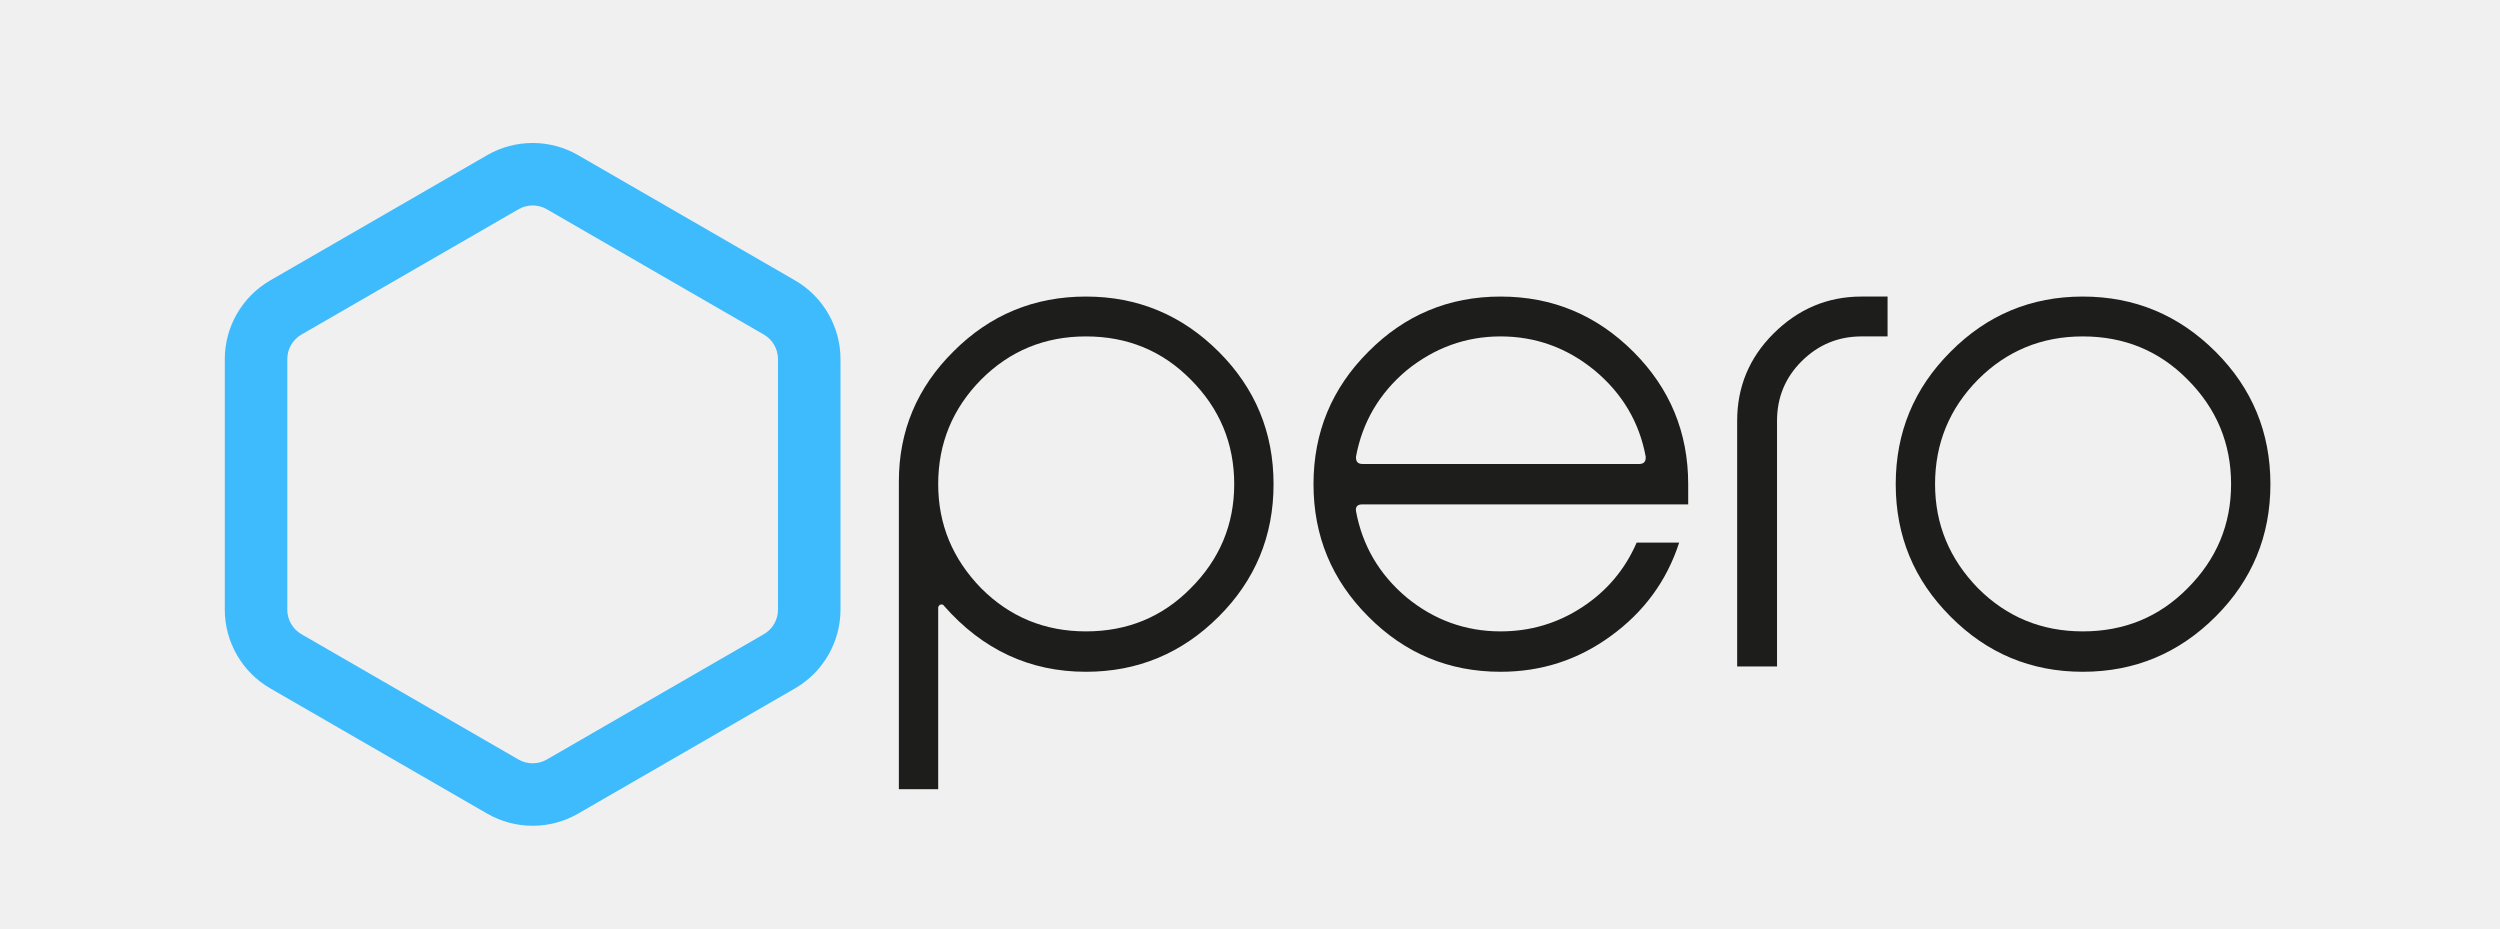
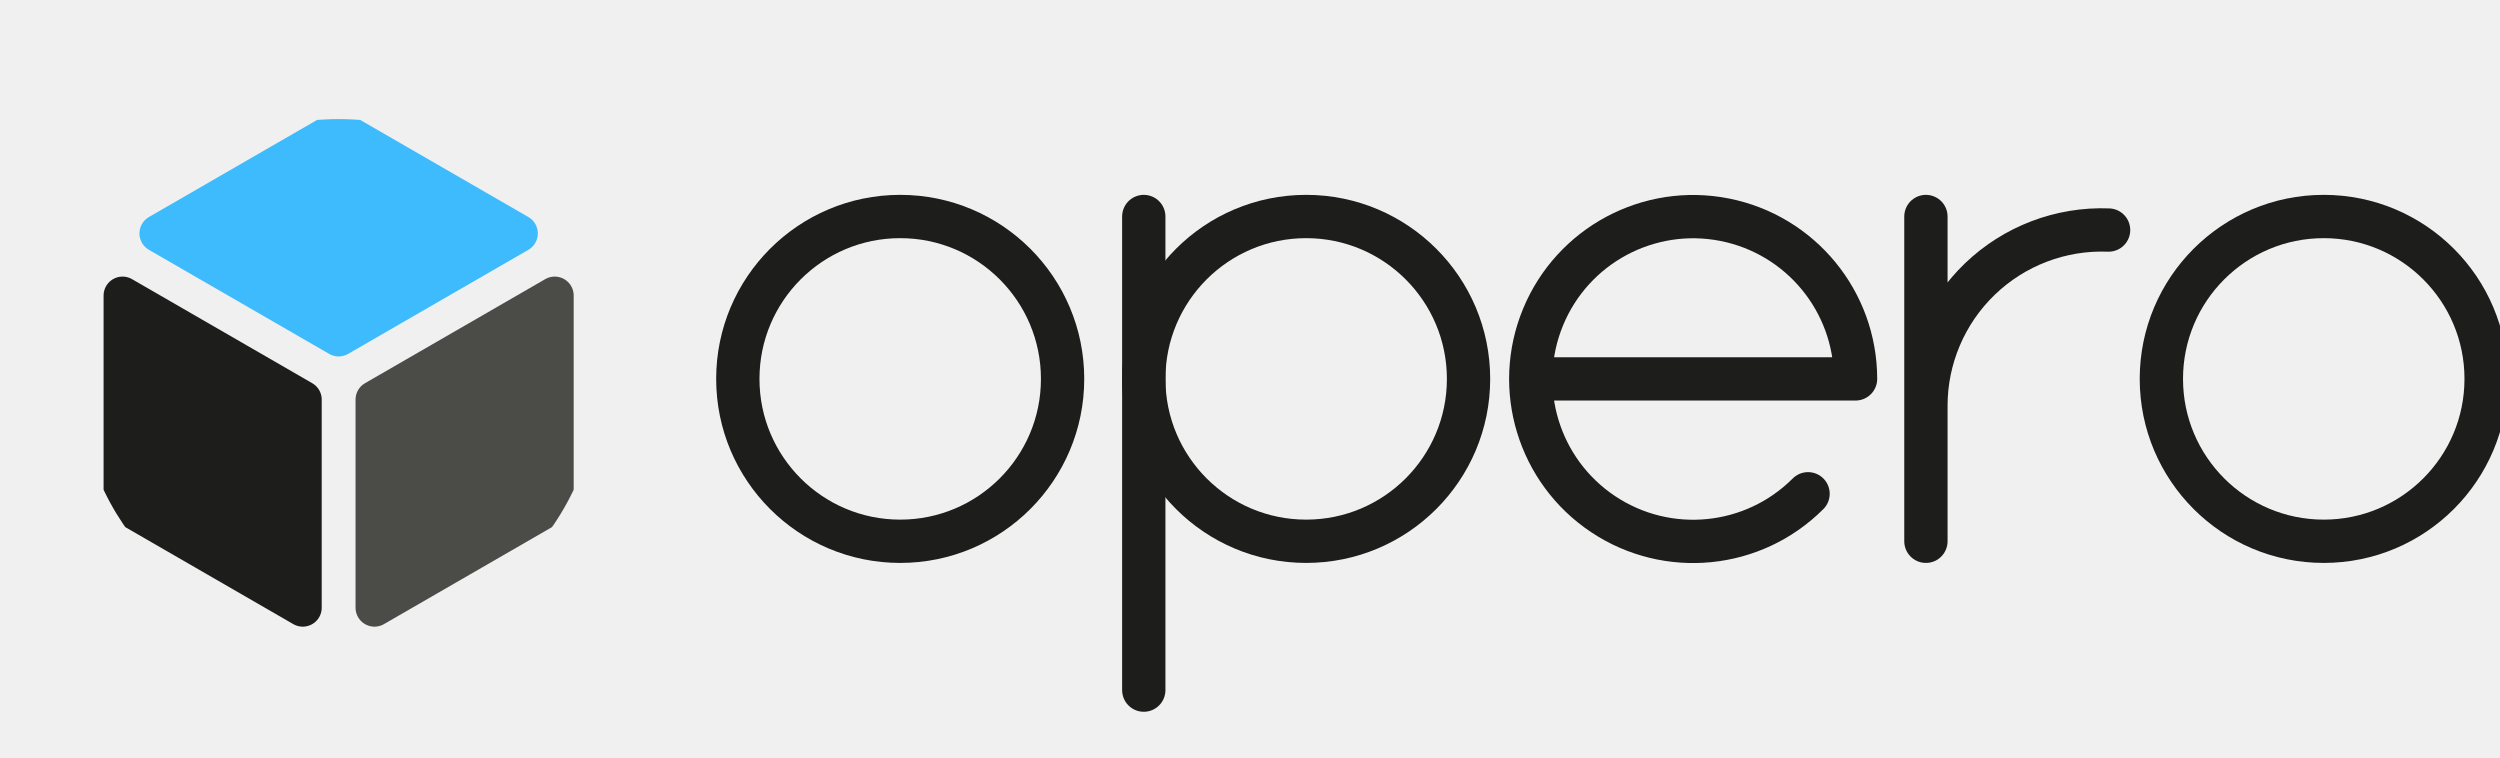
- <svg xmlns="http://www.w3.org/2000/svg" width="560" height="208" viewBox="0 0 560 208" fill="none">
-   <mask id="mask0_97_74" style="mask-type:luminance" maskUnits="userSpaceOnUse" x="0" y="0" width="560" height="208">
-     <path d="M0 .225619e-4H559.043V207.859H0V.225619e-4z" fill="#fff" />
-   </mask>
-   <g mask="url(#mask0_97_74)">
-     <path d="M243.251 75.358C234.043 75.358 226.227 78.573 219.797 85.001c-6.428 6.509-9.642 14.328-9.642 23.453.0 8.969 3.214 16.747 9.642 23.333C226.227 138.217 234.043 141.43 243.251 141.43c9.285.0 17.102-3.213 23.452-9.643C273.211 125.281 276.465 117.501 276.465 108.454 276.465 99.329 273.211 91.51 266.703 85.001 260.353 78.573 252.536 75.358 243.251 75.358zm0-8.929c11.586.0 21.506 4.128 29.762 12.381C281.187 86.986 285.275 96.867 285.275 108.454c0 11.588-4.088 21.469-12.262 29.643C264.757 146.351 254.837 150.478 243.251 150.478 230.709 150.478 220.113 145.557 211.464 135.717 211.305 135.399 210.988 135.319 210.512 135.478 210.275 135.717 210.155 135.915 210.155 136.073v40.714h-8.81V107.858C201.345 96.51 205.432 86.786 213.608 78.691c8.172-8.173 18.055-12.263 29.643-12.263z" fill="#1D1D1B" />
-     <path d="M336.131 75.358c-7.779.0-14.803 2.541-21.072 7.619C308.947 88.136 305.179 94.566 303.749 102.263 303.669 103.375 304.147 103.93 305.179 103.93h62.025C368.233 103.93 368.711 103.375 368.632 102.263 367.204 94.566 363.393 88.136 357.204 82.977 351.012 77.899 343.989 75.358 336.131 75.358zm0-8.929c11.586.0 21.508 4.128 29.762 12.381C374.067 86.986 378.156 96.867 378.156 108.454v4.524H305.179C304.065 112.978 303.591 113.495 303.749 114.525 305.179 122.225 308.947 128.653 315.059 133.811 321.251 138.89 328.273 141.43 336.131 141.43c6.668.0 12.757-1.804 18.274-5.417C359.921 132.402 363.989 127.581 366.608 121.55h9.524C373.353 130.121 368.233 137.106 360.773 142.501 353.472 147.821 345.257 150.478 336.131 150.478c-11.588.0-21.47-4.127-29.643-12.381C298.313 129.923 294.225 120.042 294.225 108.454 294.225 96.867 298.313 86.986 306.488 78.81c8.173-8.253 18.055-12.381 29.643-12.381z" fill="#1D1D1B" />
-     <path d="M422.816 75.358H416.983C411.744 75.358 407.259 77.223 403.529 80.953 399.879 84.605 398.053 89.049 398.053 94.287V149.287H389.124V94.287c0-7.62 2.699-14.127 8.096-19.524C402.775 69.209 409.363 66.428 416.983 66.428H422.816v8.929z" fill="#1D1D1B" />
-     <path d="M466.548 75.358C457.341 75.358 449.524 78.573 443.096 85.001 436.667 91.51 433.453 99.329 433.453 108.454 433.453 117.423 436.667 125.201 443.096 131.787 449.524 138.217 457.341 141.43 466.548 141.43 475.835 141.43 483.651 138.217 490.001 131.787 496.508 125.281 499.763 117.501 499.763 108.454c0-9.125-3.255-16.944-9.762-23.453C483.651 78.573 475.835 75.358 466.548 75.358zm0-8.929c11.587.0 21.508 4.128 29.763 12.381 8.173 8.176 12.262 18.057 12.262 29.644.0 11.588-4.089 21.469-12.262 29.643C488.056 146.351 478.135 150.478 466.548 150.478 454.96 150.478 445.079 146.351 436.905 138.097 428.731 129.923 424.643 120.042 424.643 108.454 424.643 96.867 428.731 86.986 436.905 78.81 445.079 70.556 454.96 66.428 466.548 66.428z" fill="#1D1D1B" />
-     <path d="M119.312 46.024C118.217 46.024 117.121 46.305 116.145 46.869L67.52 74.943C65.567 76.071 64.353 78.172 64.353 80.428v56.147C64.353 138.829 65.567 140.932 67.52 142.059l48.625 28.074C118.097 171.261 120.525 171.261 122.479 170.133l48.624-28.074C173.056 140.932 174.269 138.829 174.269 136.575V80.428c0-2.256-1.213-4.357-3.166-5.485L122.479 46.869C121.503 46.305 120.407 46.024 119.312 46.024zm0 138.949C115.796 184.973 112.281 184.068 109.145 182.259L60.52 154.184C54.249 150.563 50.353 143.816 50.353 136.575V80.428c0-7.241 3.896-13.988 10.167-17.609L109.145 34.745c6.271-3.62 14.062-3.62 20.334.0l48.624 28.073C184.373 66.44 188.269 73.188 188.269 80.428v56.147C188.269 143.816 184.373 150.563 178.103 154.184l-48.624 28.075C126.343 184.068 122.827 184.973 119.312 184.973z" fill="#3DBBFD" />
+ <svg xmlns="http://www.w3.org/2000/svg" viewBox="-1 0 184.7 56" width="739" height="224" fill="none">
+   <g transform="translate(0 4)">
+     <clipPath id="opero-o-1d1d1b">
+       <circle cx="24" cy="24" r="19.2" />
+     </clipPath>
+     <g clip-path="url(#opero-o-1d1d1b)">
+       <polygon points="8.03,17.84 21.35,25.53 21.35,40.91 8.03,33.22" fill="#1D1D1B" stroke="#1D1D1B" stroke-width="2.8" stroke-linejoin="round" />
+       <polygon points="26.65,25.53 39.97,17.84 39.97,33.22 26.65,40.91" fill="#4B4B47" stroke="#4B4B47" stroke-width="2.8" stroke-linejoin="round" />
+       <polygon points="24.00,5.56 37.32,13.25 24.00,20.94 10.68,13.25" fill="#3DBBFD" stroke="#3DBBFD" stroke-width="2.8" stroke-linejoin="round" />
+     </g>
+   </g>
+   <g fill="none" stroke="#1D1D1B" stroke-width="3.2" stroke-linecap="round" stroke-linejoin="round">
+     <g transform="translate(53.50 0)">
+       <circle cx="12" cy="28" r="12" />
+     </g>
+     <g transform="translate(83.50 0)">
+       <circle cx="12" cy="28" r="12" />
+       <path d="M0 16V51" />
+     </g>
+     <g transform="translate(112.10 0)">
+       <path d="M0 28H24a12 12 0 10-3.51 8.49" />
+     </g>
+     <g transform="translate(141.30 0)">
+       <path d="M0 40V16M0 30A13 13 0 0113.5 17" />
+     </g>
+     <g transform="translate(158.70 0)">
+       <circle cx="12" cy="28" r="12" />
+     </g>
  </g>
</svg>
